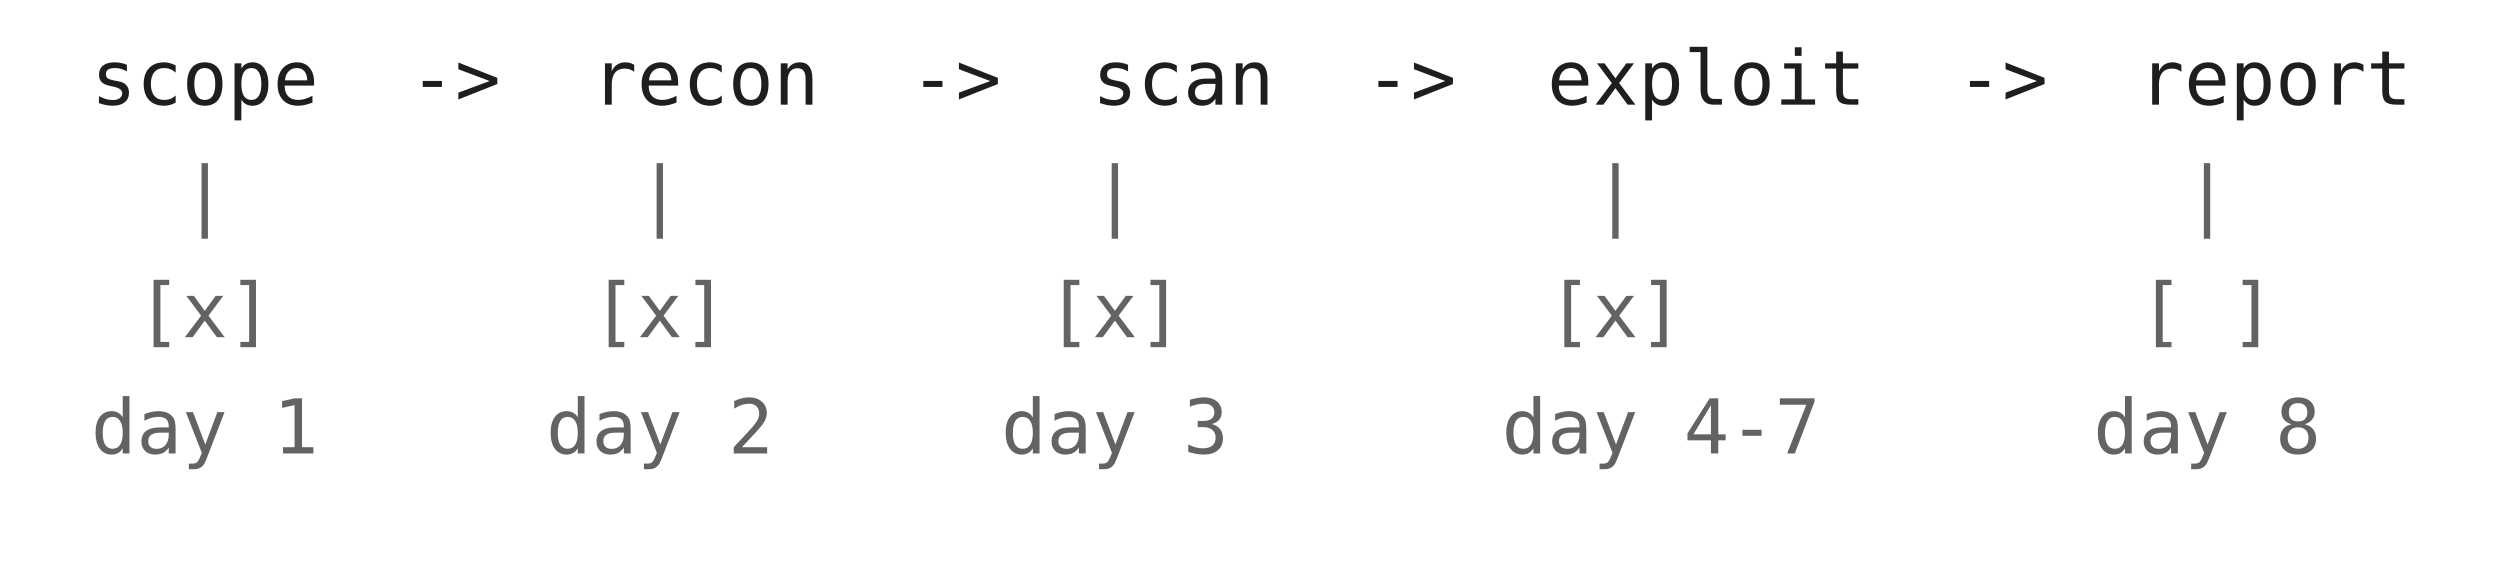
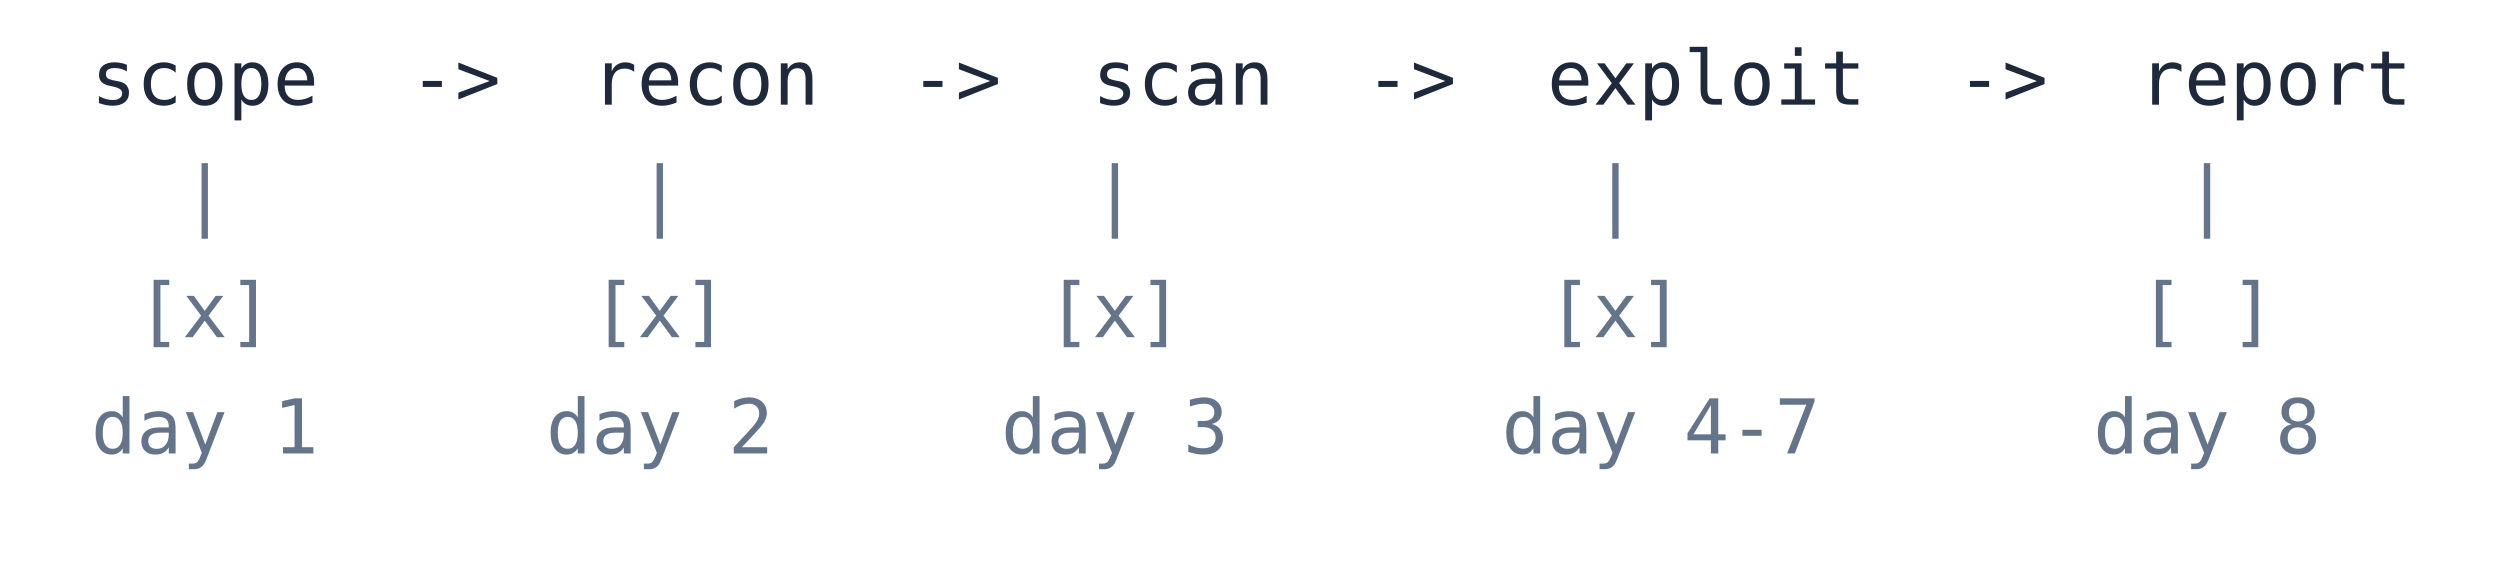
<svg xmlns="http://www.w3.org/2000/svg" width="430" height="100" viewBox="0 0 430 100" role="img" fill="none">
-   <text x="0" y="18" font-family="ui-monospace,SFMono-Regular,Menlo,Consolas,monospace" font-size="13" font-weight="400" fill="#201d1d" xml:space="preserve">  scope  -&gt;  recon  -&gt;  scan  -&gt;  exploit  -&gt;  report</text>
-   <text x="0" y="38" font-family="ui-monospace,SFMono-Regular,Menlo,Consolas,monospace" font-size="13" font-weight="400" fill="#646262" xml:space="preserve">    |         |         |          |            |</text>
-   <text x="0" y="58" font-family="ui-monospace,SFMono-Regular,Menlo,Consolas,monospace" font-size="13" font-weight="400" fill="#646262" xml:space="preserve">   [x]       [x]       [x]        [x]          [ ]</text>
-   <text x="0" y="78" font-family="ui-monospace,SFMono-Regular,Menlo,Consolas,monospace" font-size="13" font-weight="400" fill="#646262" xml:space="preserve">  day 1     day 2     day 3      day 4-7      day 8</text>
+   <text x="0" y="18" font-family="ui-monospace,SFMono-Regular,Menlo,Consolas,monospace" font-size="13" font-weight="400" fill="#1e293b" xml:space="preserve">  scope  -&gt;  recon  -&gt;  scan  -&gt;  exploit  -&gt;  report</text>
+   <text x="0" y="38" font-family="ui-monospace,SFMono-Regular,Menlo,Consolas,monospace" font-size="13" font-weight="400" fill="#64748b" xml:space="preserve">    |         |         |          |            |</text>
+   <text x="0" y="58" font-family="ui-monospace,SFMono-Regular,Menlo,Consolas,monospace" font-size="13" font-weight="400" fill="#64748b" xml:space="preserve">   [x]       [x]       [x]        [x]          [ ]</text>
+   <text x="0" y="78" font-family="ui-monospace,SFMono-Regular,Menlo,Consolas,monospace" font-size="13" font-weight="400" fill="#64748b" xml:space="preserve">  day 1     day 2     day 3      day 4-7      day 8</text>
</svg>
